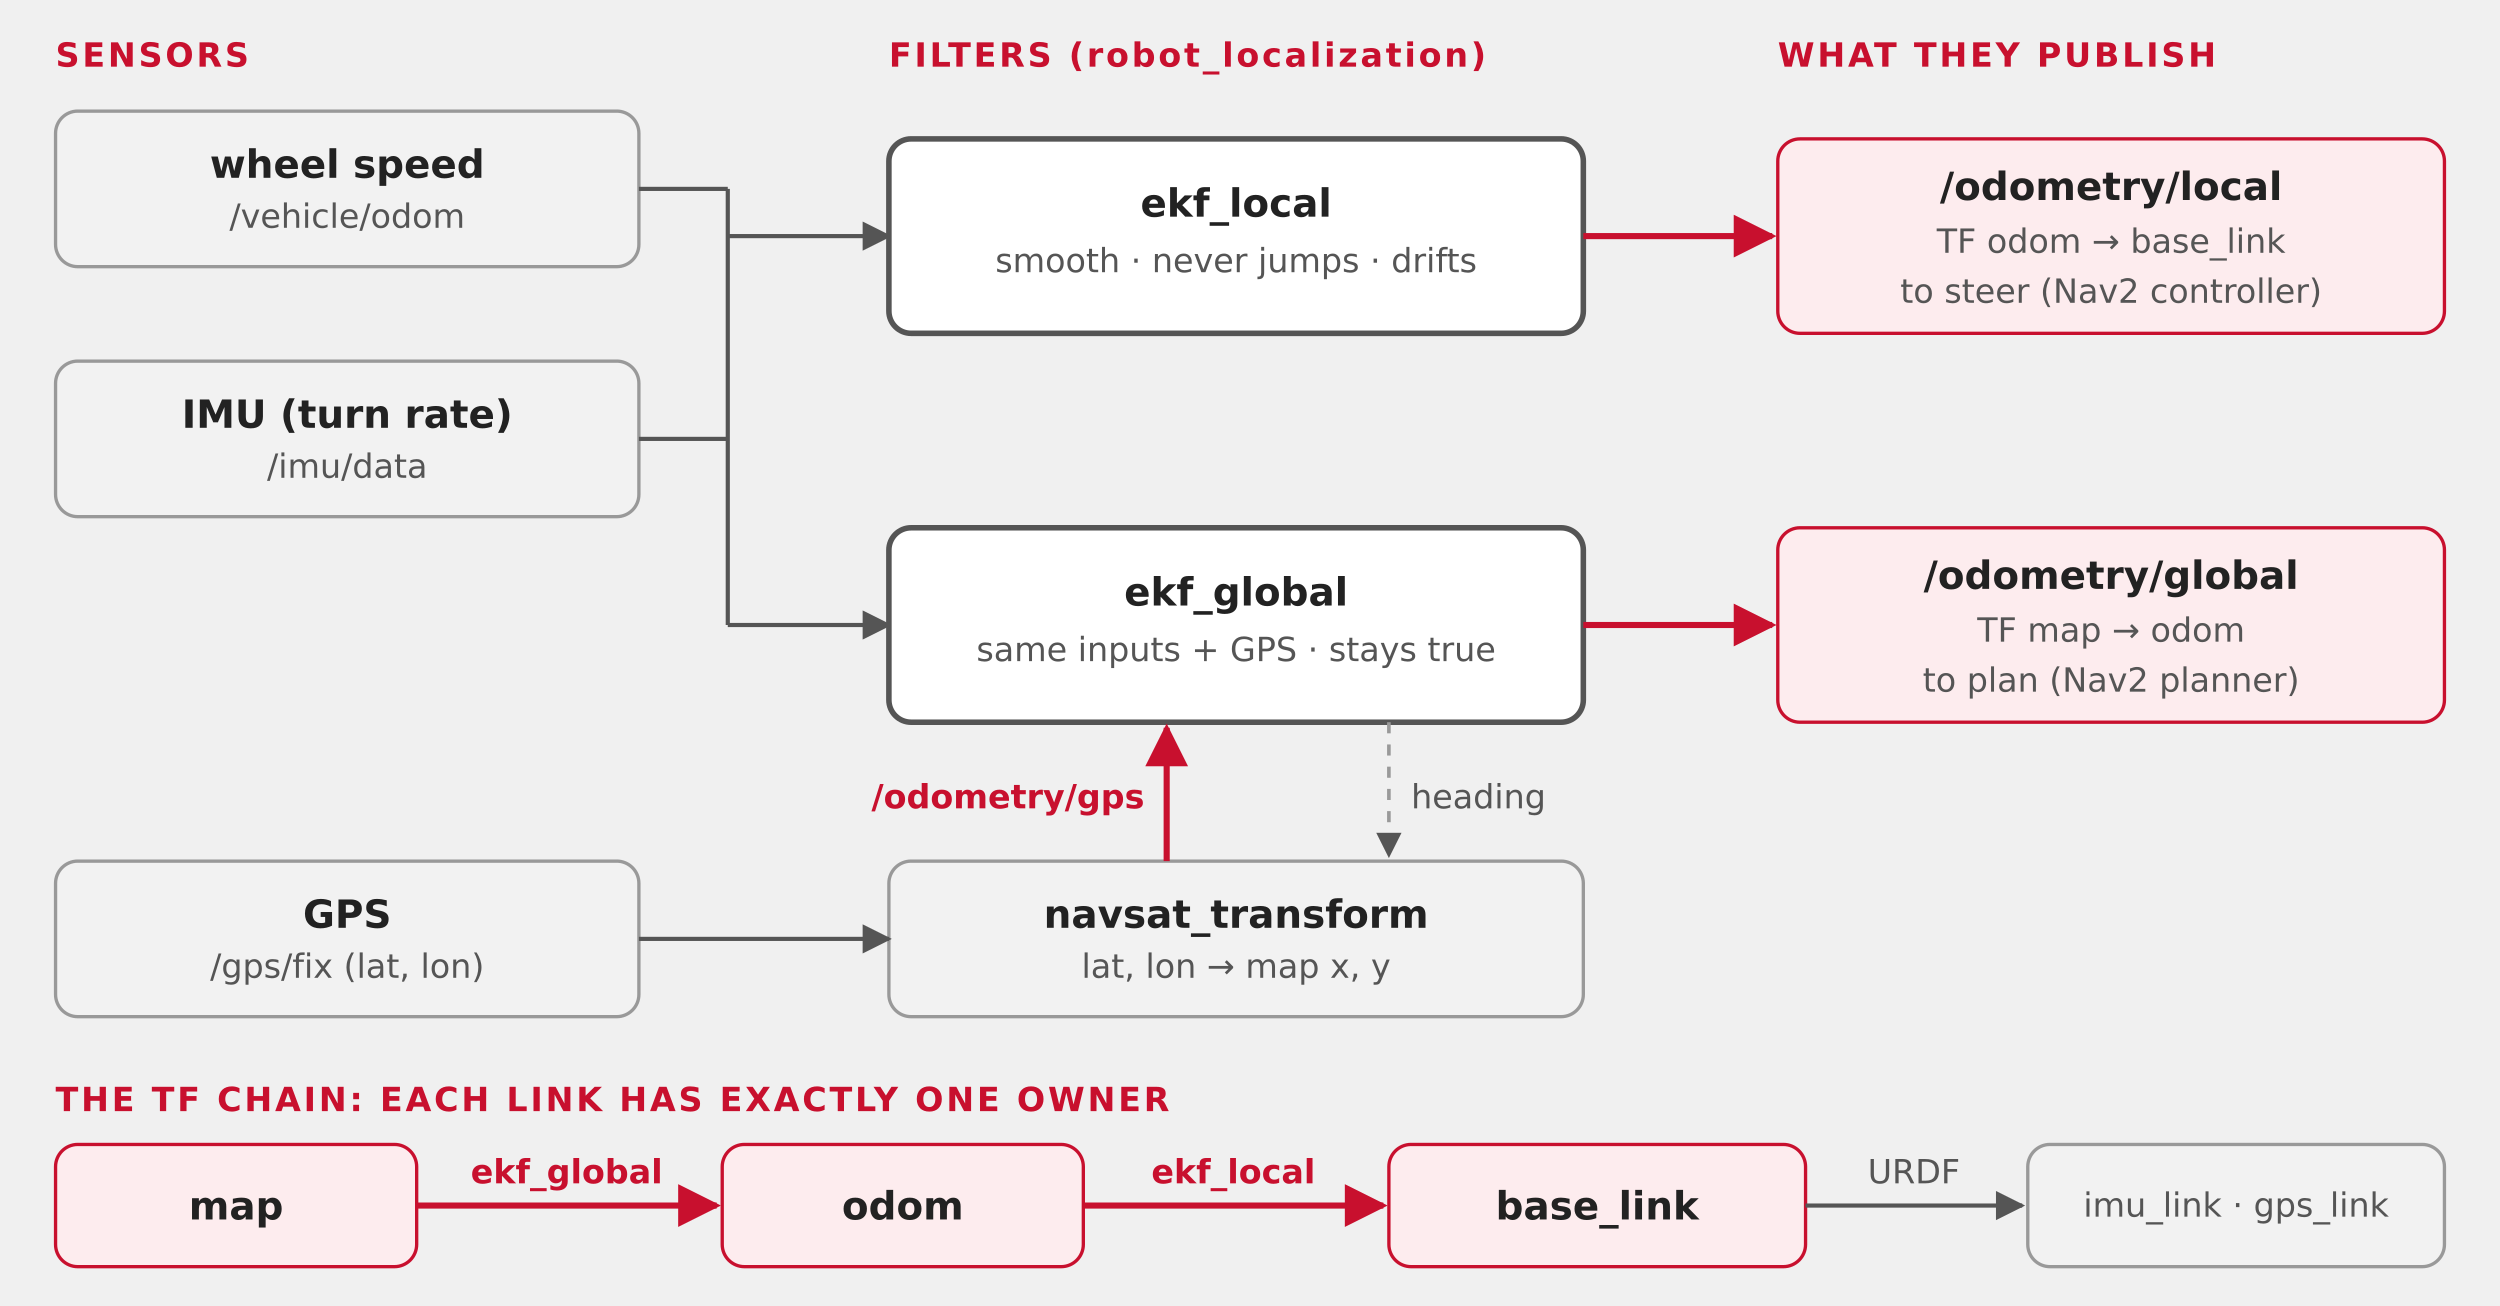
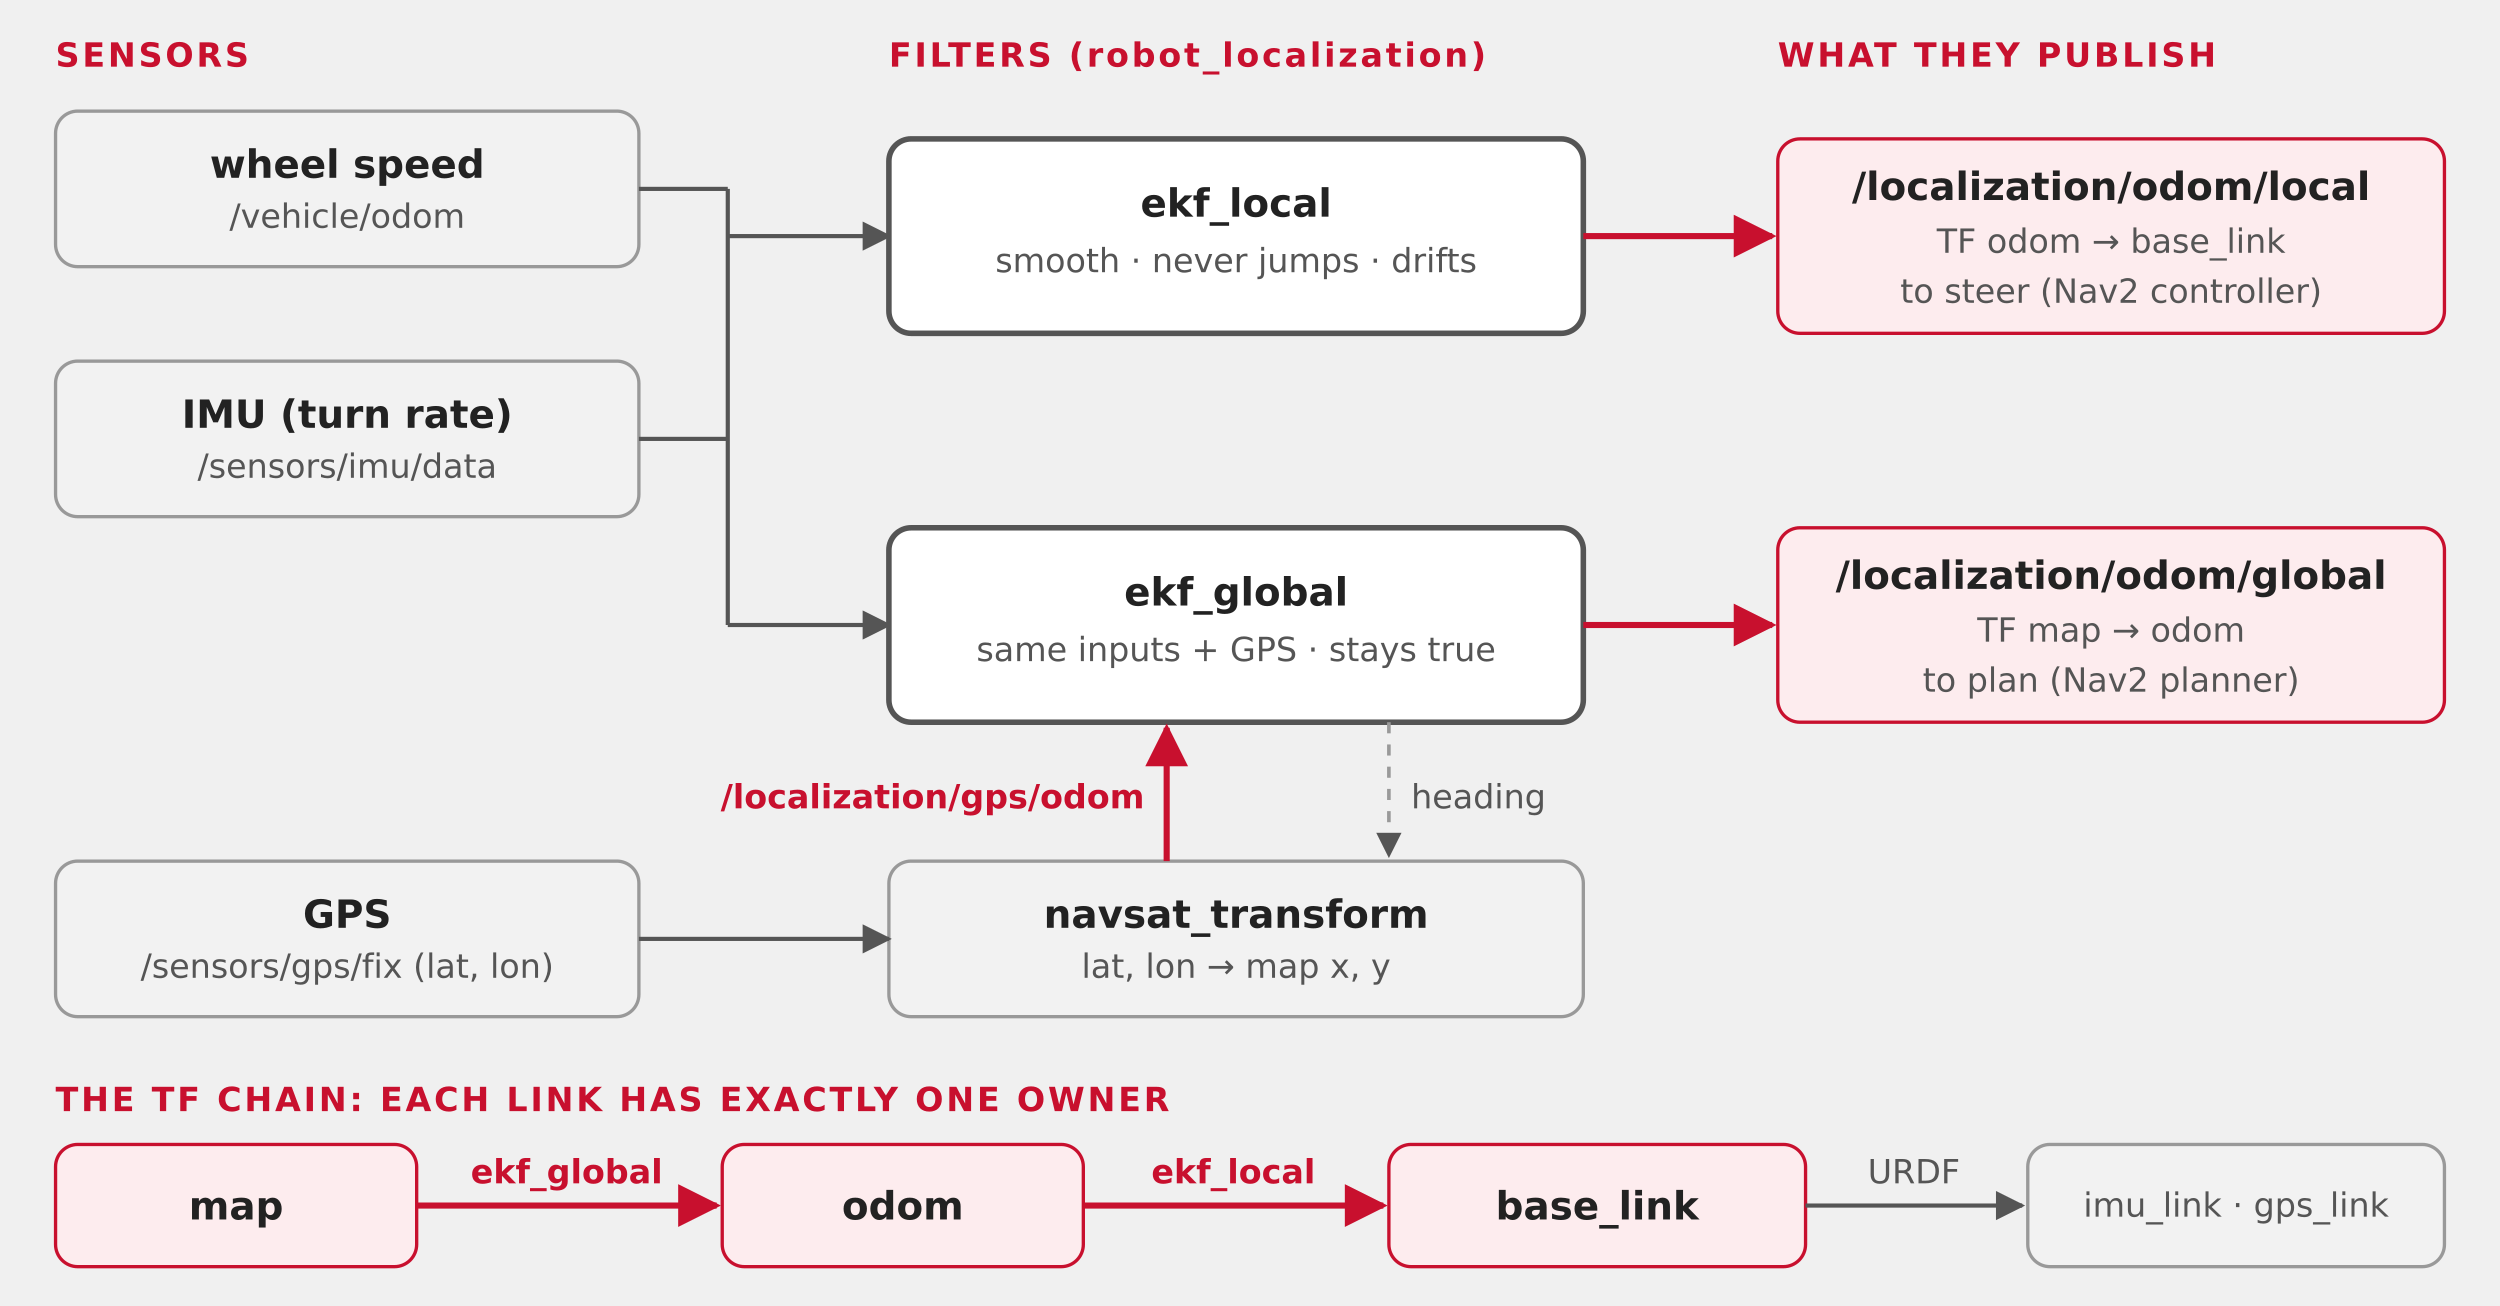
<svg xmlns="http://www.w3.org/2000/svg" viewBox="0 0 900 470" font-family="Verdana, 'DejaVu Sans', Arial, Helvetica, sans-serif" font-size="14">
  <defs>
    <marker id="arr" viewBox="0 0 10 10" refX="9" refY="5" markerWidth="7" markerHeight="7" orient="auto-start-reverse">
      <path d="M0,0 L10,5 L0,10 z" fill="#555" />
    </marker>
    <marker id="arrRed" viewBox="0 0 10 10" refX="9" refY="5" markerWidth="7" markerHeight="7" orient="auto-start-reverse">
      <path d="M0,0 L10,5 L0,10 z" fill="#C8102E" />
    </marker>
    <style>
      .stock { fill:#F2F2F2; stroke:#999; stroke-width:1.2; }
      .key   { fill:#FFFFFF; stroke:#555; stroke-width:2; }
      .band  { fill:#FDECEE; stroke:#C8102E; stroke-width:1.2; }
      .t  { fill:#222; font-weight:bold; }
      .s  { fill:#555; font-size:12px; }
      .lbl { fill:#C8102E; font-size:12px; font-weight:bold; }
      .layer { fill:#C8102E; font-size:12px; font-weight:bold; letter-spacing:1px; }
      .plain { stroke:#555; stroke-width:1.5; fill:none; }
      .line { stroke:#555; stroke-width:1.5; fill:none; marker-end:url(#arr); }
      .redline { stroke:#C8102E; stroke-width:2.2; fill:none; marker-end:url(#arrRed); }
      .dash { stroke:#999; stroke-width:1.3; fill:none; stroke-dasharray:4 4; marker-end:url(#arr); }
    </style>
  </defs>
  <text class="layer" x="20" y="24">SENSORS</text>
  <text class="layer" x="320" y="24">FILTERS (robot_localization)</text>
  <text class="layer" x="640" y="24">WHAT THEY PUBLISH</text>
  <rect class="stock" x="20" y="40" width="210" height="56" rx="8" />
  <text class="t" x="125" y="64" text-anchor="middle">wheel speed</text>
  <text class="s" x="125" y="82" text-anchor="middle">/vehicle/odom</text>
  <rect class="stock" x="20" y="130" width="210" height="56" rx="8" />
  <text class="t" x="125" y="154" text-anchor="middle">IMU (turn rate)</text>
-   <text class="s" x="125" y="172" text-anchor="middle">/imu/data</text>
+   <text class="s" x="125" y="172" text-anchor="middle">/sensors/imu/data</text>
  <rect class="stock" x="20" y="310" width="210" height="56" rx="8" />
  <text class="t" x="125" y="334" text-anchor="middle">GPS</text>
-   <text class="s" x="125" y="352" text-anchor="middle">/gps/fix (lat, lon)</text>
+   <text class="s" x="125" y="352" text-anchor="middle">/sensors/gps/fix (lat, lon)</text>
  <path class="plain" d="M230,68 L262,68 M230,158 L262,158 M262,68 L262,225" />
  <path class="line" d="M262,85 L320,85" />
  <path class="line" d="M262,225 L320,225" />
  <rect class="key" x="320" y="50" width="250" height="70" rx="8" />
  <text class="t" x="445" y="78" text-anchor="middle">ekf_local</text>
  <text class="s" x="445" y="98" text-anchor="middle">smooth · never jumps · drifts</text>
  <rect class="key" x="320" y="190" width="250" height="70" rx="8" />
  <text class="t" x="445" y="218" text-anchor="middle">ekf_global</text>
  <text class="s" x="445" y="238" text-anchor="middle">same inputs + GPS · stays true</text>
  <rect class="stock" x="320" y="310" width="250" height="56" rx="8" />
  <text class="t" x="445" y="334" text-anchor="middle">navsat_transform</text>
  <text class="s" x="445" y="352" text-anchor="middle">lat, lon → map x, y</text>
  <path class="line" d="M230,338 L320,338" />
  <path class="redline" d="M420,310 L420,262" />
-   <text class="lbl" x="412" y="291" text-anchor="end">/odometry/gps</text>
+   <text class="lbl" x="412" y="291" text-anchor="end">/localization/gps/odom</text>
  <path class="dash" d="M500,260 L500,308" />
  <text class="s" x="508" y="291">heading</text>
  <rect class="band" x="640" y="50" width="240" height="70" rx="8" />
-   <text class="t" x="760" y="72" text-anchor="middle">/odometry/local</text>
+   <text class="t" x="760" y="72" text-anchor="middle">/localization/odom/local</text>
  <text class="s" x="760" y="91" text-anchor="middle">TF odom → base_link</text>
  <text class="s" x="760" y="109" text-anchor="middle">to steer (Nav2 controller)</text>
  <rect class="band" x="640" y="190" width="240" height="70" rx="8" />
-   <text class="t" x="760" y="212" text-anchor="middle">/odometry/global</text>
+   <text class="t" x="760" y="212" text-anchor="middle">/localization/odom/global</text>
  <text class="s" x="760" y="231" text-anchor="middle">TF map → odom</text>
  <text class="s" x="760" y="249" text-anchor="middle">to plan (Nav2 planner)</text>
  <path class="redline" d="M570,85 L638,85" />
  <path class="redline" d="M570,225 L638,225" />
  <text class="layer" x="20" y="400">THE TF CHAIN: EACH LINK HAS EXACTLY ONE OWNER</text>
  <rect class="band" x="20" y="412" width="130" height="44" rx="8" />
  <text class="t" x="85" y="439" text-anchor="middle">map</text>
  <rect class="band" x="260" y="412" width="130" height="44" rx="8" />
  <text class="t" x="325" y="439" text-anchor="middle">odom</text>
  <rect class="band" x="500" y="412" width="150" height="44" rx="8" />
  <text class="t" x="575" y="439" text-anchor="middle">base_link</text>
  <rect class="stock" x="730" y="412" width="150" height="44" rx="8" />
  <text class="s" x="805" y="438" text-anchor="middle">imu_link · gps_link</text>
  <path class="redline" d="M150,434 L258,434" />
  <text class="lbl" x="204" y="426" text-anchor="middle">ekf_global</text>
  <path class="redline" d="M390,434 L498,434" />
  <text class="lbl" x="444" y="426" text-anchor="middle">ekf_local</text>
  <path class="line" d="M650,434 L728,434" />
  <text class="s" x="689" y="426" text-anchor="middle">URDF</text>
</svg>
